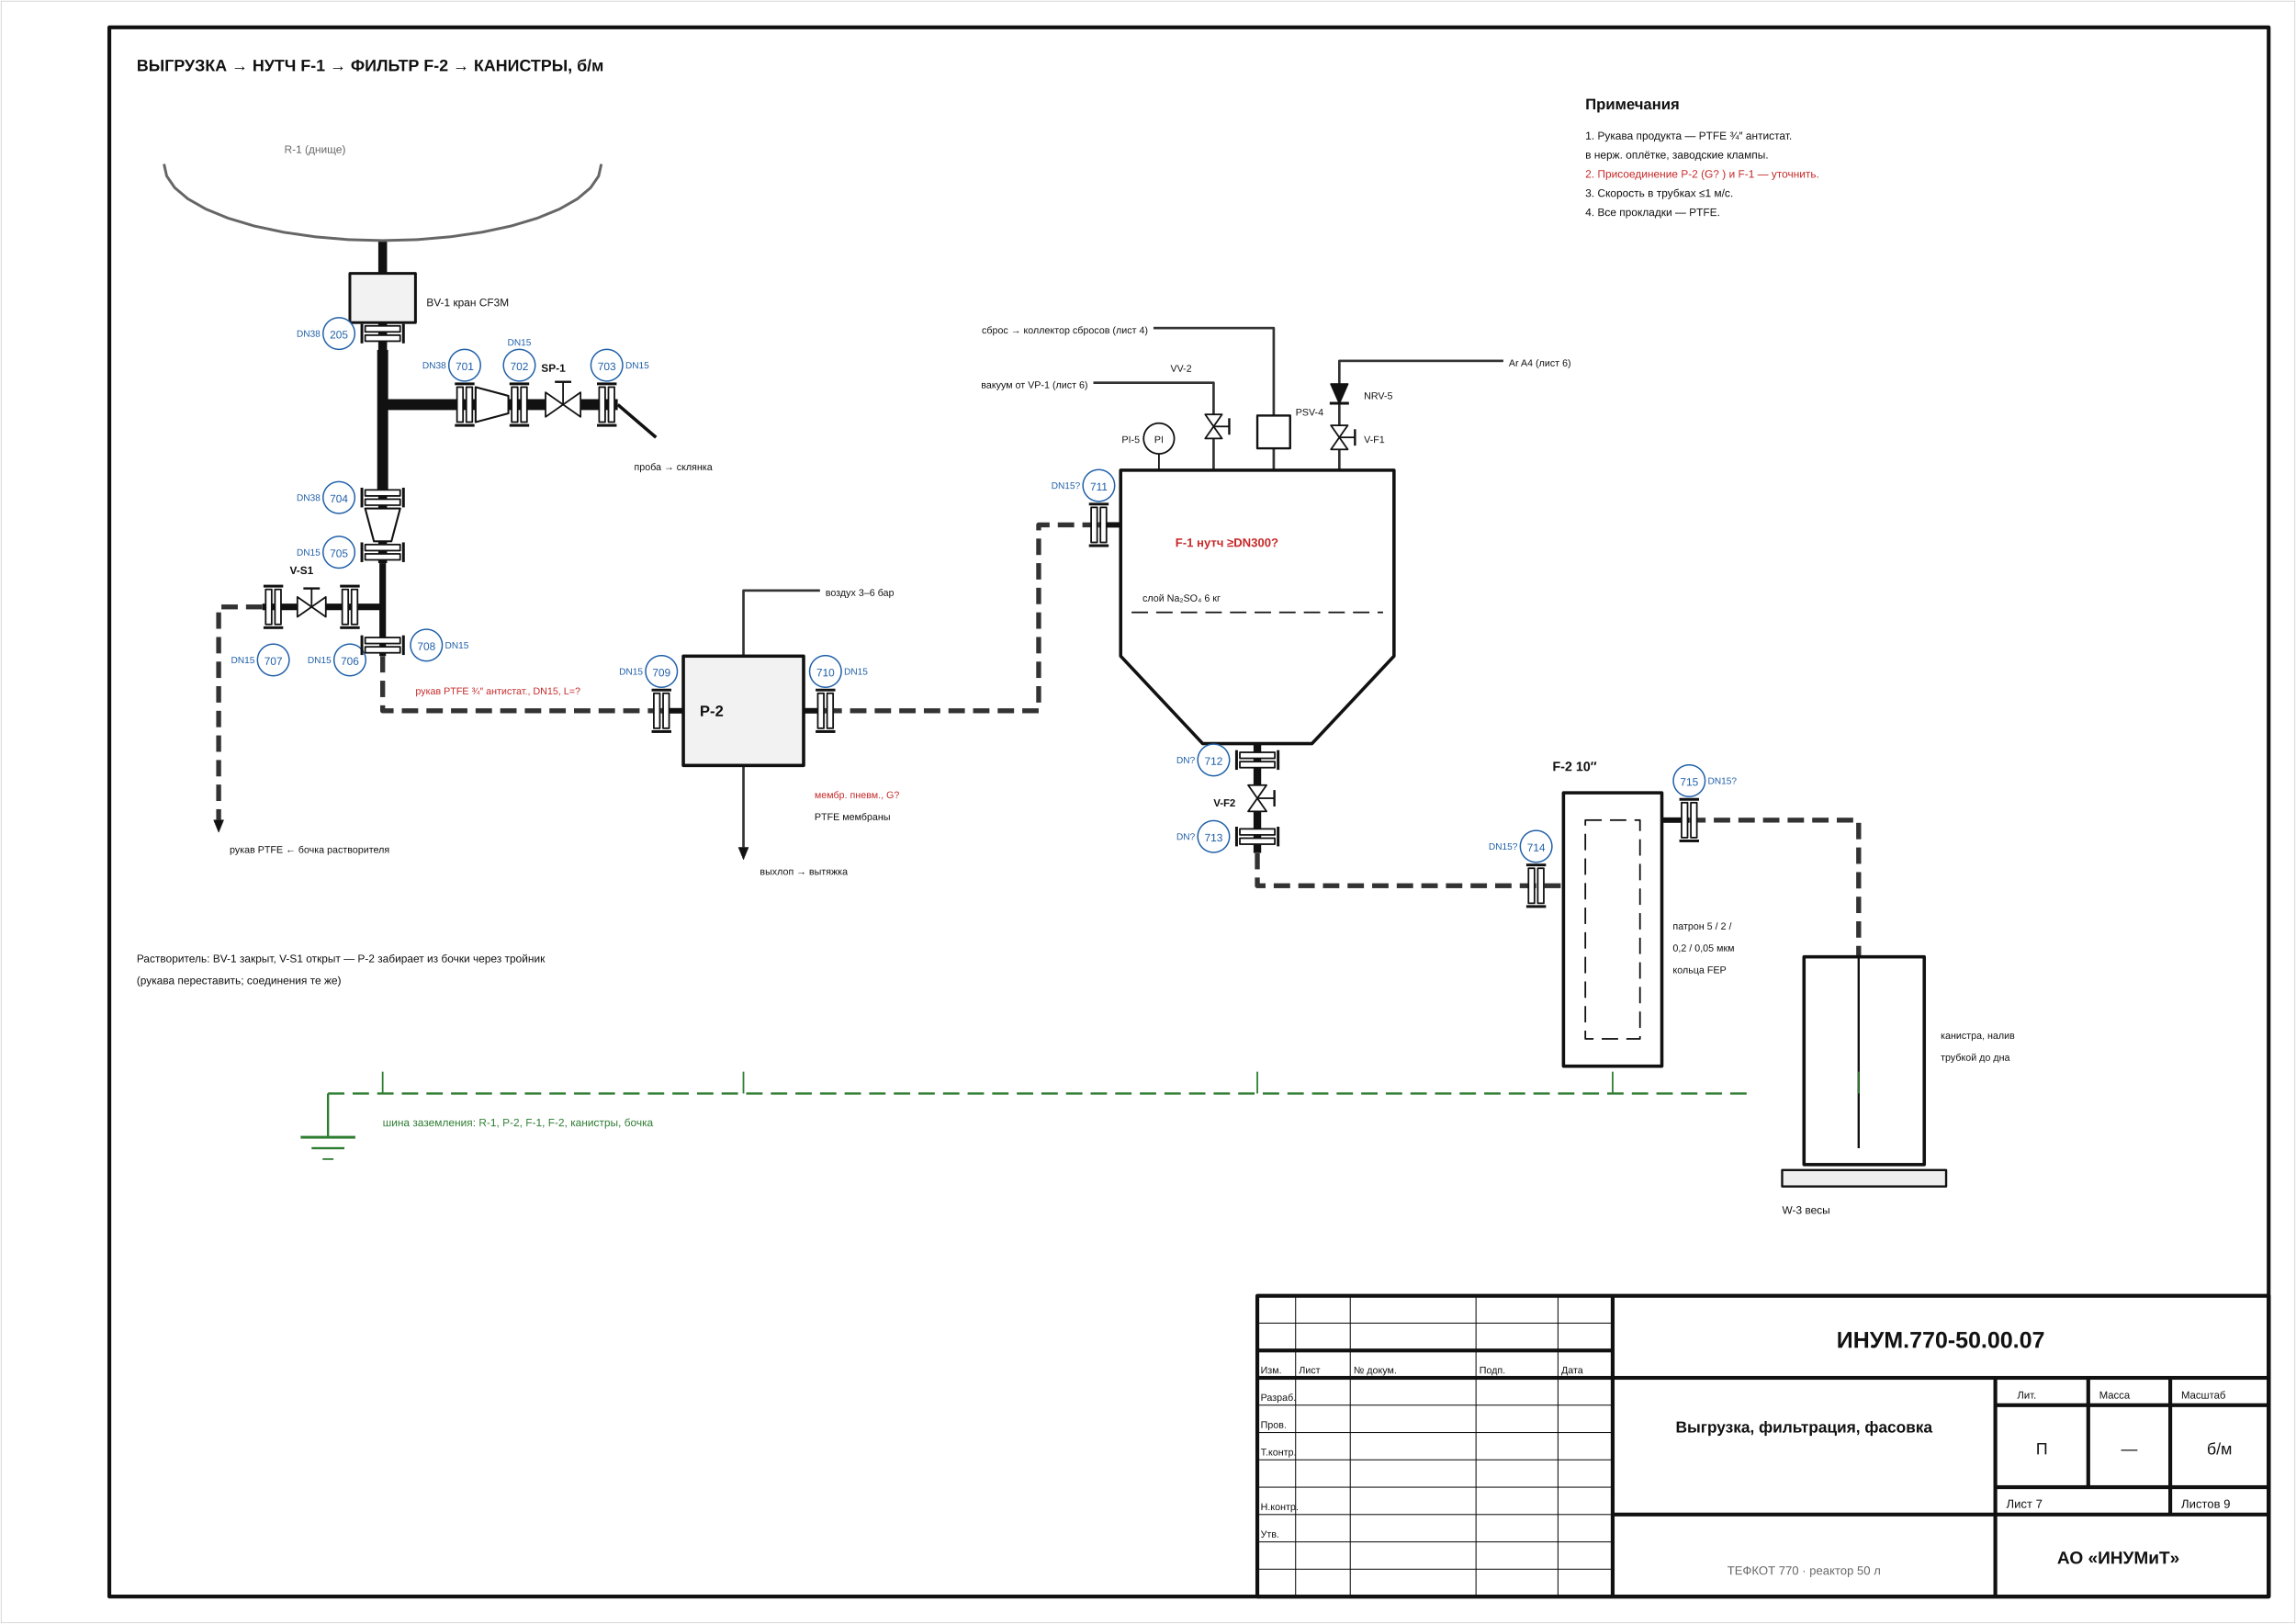
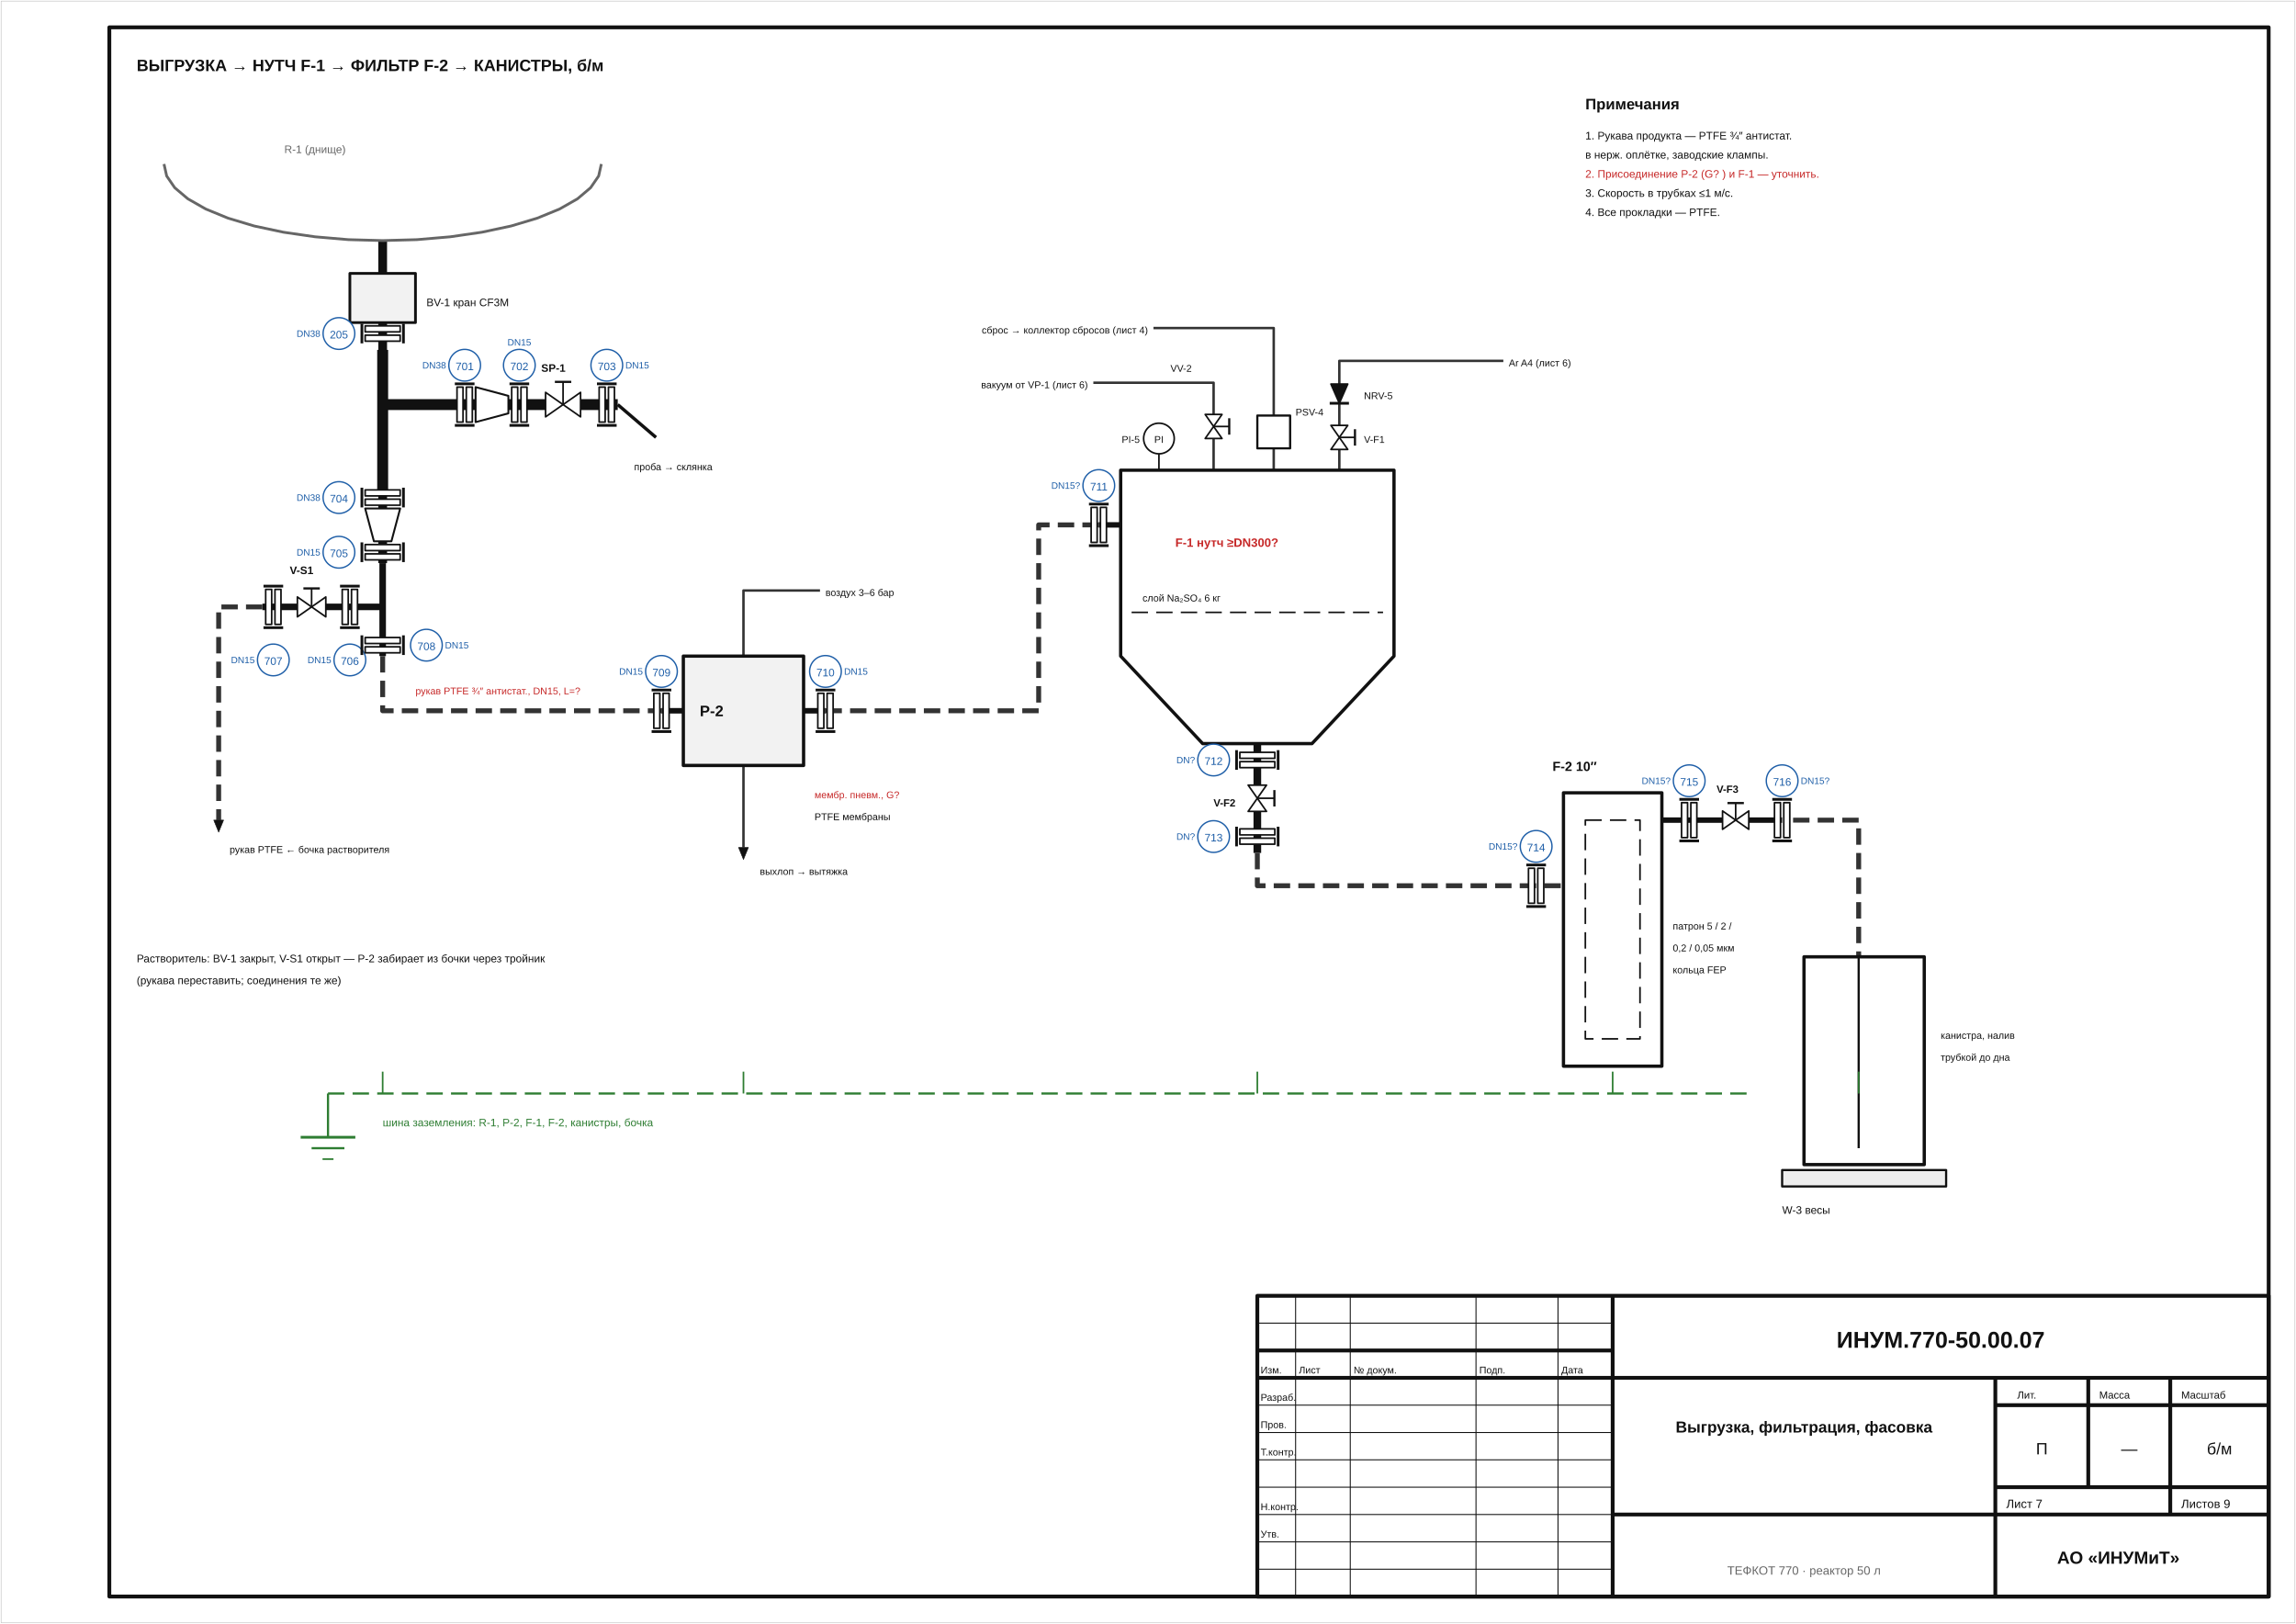
<svg xmlns="http://www.w3.org/2000/svg" viewBox="0 0 420.0 297.0" width="420.0mm" height="297.0mm" font-family="Arial, 'Liberation Sans', sans-serif">
  <rect width="100%" height="100%" fill="#fff" />
  <path d="M230.00,247.00 L295.00,247.00" fill="none" stroke="#111111" stroke-width="0.7" stroke-linejoin="round" />
  <path d="M230.00,252.00 L295.00,252.00" fill="none" stroke="#111111" stroke-width="0.7" stroke-linejoin="round" />
  <path d="M295.00,237.00 L295.00,292.00" fill="none" stroke="#111111" stroke-width="0.7" stroke-linejoin="round" />
  <path d="M295.00,252.00 L415.00,252.00" fill="none" stroke="#111111" stroke-width="0.7" stroke-linejoin="round" />
  <path d="M365.00,252.00 L365.00,292.00" fill="none" stroke="#111111" stroke-width="0.7" stroke-linejoin="round" />
  <path d="M295.00,277.00 L415.00,277.00" fill="none" stroke="#111111" stroke-width="0.7" stroke-linejoin="round" />
  <path d="M365.00,257.00 L415.00,257.00" fill="none" stroke="#111111" stroke-width="0.7" stroke-linejoin="round" />
  <path d="M365.00,272.00 L415.00,272.00" fill="none" stroke="#111111" stroke-width="0.7" stroke-linejoin="round" />
  <path d="M382.00,252.00 L382.00,272.00" fill="none" stroke="#111111" stroke-width="0.7" stroke-linejoin="round" />
  <path d="M397.00,252.00 L397.00,272.00" fill="none" stroke="#111111" stroke-width="0.7" stroke-linejoin="round" />
  <path d="M397.00,272.00 L397.00,277.00" fill="none" stroke="#111111" stroke-width="0.7" stroke-linejoin="round" />
  <path d="M70.00,44.00 L70.00,103.00" fill="none" stroke="#111111" stroke-width="1.6" stroke-linejoin="round" />
  <path d="M70.00,64.00 L70.00,90.00" fill="none" stroke="#111111" stroke-width="2.0" stroke-linejoin="round" />
  <path d="M70.00,74.00 L99.80,74.00" fill="none" stroke="#111111" stroke-width="2.0" stroke-linejoin="round" />
  <path d="M106.20,74.00 L113.00,74.00" fill="none" stroke="#111111" stroke-width="2.0" stroke-linejoin="round" />
  <path d="M70.00,103.00 L70.00,120.00" fill="none" stroke="#111111" stroke-width="1.2" stroke-linejoin="round" />
  <path d="M70.00,111.00 L59.60,111.00" fill="none" stroke="#111111" stroke-width="1.2" stroke-linejoin="round" />
  <path d="M54.40,111.00 L48.00,111.00" fill="none" stroke="#111111" stroke-width="1.2" stroke-linejoin="round" />
  <path d="M48.00,111.00 L40.00,111.00 L40.00,150.00" fill="none" stroke="#333333" stroke-width="0.9" stroke-dasharray="3 1.5" stroke-linejoin="round" />
  <path d="M70.00,120.00 L70.00,130.00 L121.00,130.00" fill="none" stroke="#333333" stroke-width="0.9" stroke-dasharray="3 1.5" stroke-linejoin="round" />
  <path d="M121.00,130.00 L125.00,130.00" fill="none" stroke="#111111" stroke-width="1.0" stroke-linejoin="round" />
  <path d="M147.00,130.00 L151.00,130.00" fill="none" stroke="#111111" stroke-width="1.0" stroke-linejoin="round" />
  <path d="M151.00,130.00 L190.00,130.00 L190.00,96.00 L201.00,96.00" fill="none" stroke="#333333" stroke-width="0.9" stroke-dasharray="3 1.5" stroke-linejoin="round" />
  <path d="M136.00,120.00 L136.00,108.00 L150.00,108.00" fill="none" stroke="#333333" stroke-width="0.45" stroke-linejoin="round" />
  <path d="M136.00,140.00 L136.00,155.00" fill="none" stroke="#333333" stroke-width="0.45" stroke-linejoin="round" />
  <path d="M201.00,96.00 L205.00,96.00" fill="none" stroke="#111111" stroke-width="1.0" stroke-linejoin="round" />
  <path d="M245.00,86.00 L245.00,82.20" fill="none" stroke="#333333" stroke-width="0.45" stroke-linejoin="round" />
  <path d="M245.00,77.80 L245.00,73.76" fill="none" stroke="#333333" stroke-width="0.45" stroke-linejoin="round" />
  <path d="M245.00,70.24 L245.00,66.00 L275.00,66.00" fill="none" stroke="#333333" stroke-width="0.45" stroke-linejoin="round" />
  <path d="M222.00,86.00 L222.00,80.20" fill="none" stroke="#333333" stroke-width="0.45" stroke-linejoin="round" />
  <path d="M222.00,75.80 L222.00,70.00 L200.00,70.00" fill="none" stroke="#333333" stroke-width="0.45" stroke-linejoin="round" />
  <path d="M233.00,86.00 L233.00,82.00" fill="none" stroke="#333333" stroke-width="0.45" stroke-linejoin="round" />
  <path d="M233.00,76.00 L233.00,60.00 L211.00,60.00" fill="none" stroke="#333333" stroke-width="0.45" stroke-linejoin="round" />
  <path d="M230.00,136.00 L230.00,143.60" fill="none" stroke="#111111" stroke-width="1.4" stroke-linejoin="round" />
  <path d="M230.00,148.40 L230.00,156.00" fill="none" stroke="#111111" stroke-width="1.4" stroke-linejoin="round" />
  <path d="M230.00,156.00 L230.00,162.00 L286.00,162.00" fill="none" stroke="#333333" stroke-width="0.9" stroke-dasharray="3 1.5" stroke-linejoin="round" />
-   <path d="M304.00,150.00 L309.00,150.00" fill="none" stroke="#111111" stroke-width="1.0" stroke-linejoin="round" />
-   <path d="M309.00,150.00 L340.00,150.00 L340.00,175.00" fill="none" stroke="#333333" stroke-width="0.9" stroke-dasharray="3 1.5" stroke-linejoin="round" />
+   <path d="M304.00,150.00 L315.10,150.00" fill="none" stroke="#111111" stroke-width="1.0" stroke-linejoin="round" />
+   <path d="M319.90,150.00 L326.00,150.00" fill="none" stroke="#111111" stroke-width="1.0" stroke-linejoin="round" />
+   <path d="M328.00,150.00 L340.00,150.00 L340.00,175.00" fill="none" stroke="#333333" stroke-width="0.9" stroke-dasharray="3 1.5" stroke-linejoin="round" />
  <path d="M0.20,0.20 L419.80,0.20 L419.80,296.80 L0.20,296.80 Z" fill="none" stroke="#bbbbbb" stroke-width="0.1" stroke-linejoin="round" />
  <path d="M20.00,5.00 L415.00,5.00 L415.00,292.00 L20.00,292.00 Z" fill="none" stroke="#111111" stroke-width="0.7" stroke-linejoin="round" />
  <path d="M230.00,237.00 L415.00,237.00 L415.00,292.00 L230.00,292.00 Z" fill="none" stroke="#111111" stroke-width="0.7" stroke-linejoin="round" />
  <path d="M230.00,242.00 L295.00,242.00" fill="none" stroke="#111111" stroke-width="0.18" stroke-linejoin="round" />
  <path d="M230.00,257.00 L295.00,257.00" fill="none" stroke="#111111" stroke-width="0.18" stroke-linejoin="round" />
  <path d="M230.00,262.00 L295.00,262.00" fill="none" stroke="#111111" stroke-width="0.18" stroke-linejoin="round" />
  <path d="M230.00,267.00 L295.00,267.00" fill="none" stroke="#111111" stroke-width="0.18" stroke-linejoin="round" />
  <path d="M230.00,272.00 L295.00,272.00" fill="none" stroke="#111111" stroke-width="0.18" stroke-linejoin="round" />
  <path d="M230.00,277.00 L295.00,277.00" fill="none" stroke="#111111" stroke-width="0.18" stroke-linejoin="round" />
  <path d="M230.00,282.00 L295.00,282.00" fill="none" stroke="#111111" stroke-width="0.18" stroke-linejoin="round" />
  <path d="M230.00,287.00 L295.00,287.00" fill="none" stroke="#111111" stroke-width="0.18" stroke-linejoin="round" />
  <path d="M237.00,237.00 L237.00,292.00" fill="none" stroke="#111111" stroke-width="0.18" stroke-linejoin="round" />
  <path d="M247.00,237.00 L247.00,292.00" fill="none" stroke="#111111" stroke-width="0.18" stroke-linejoin="round" />
  <path d="M270.00,237.00 L270.00,292.00" fill="none" stroke="#111111" stroke-width="0.18" stroke-linejoin="round" />
  <path d="M285.00,237.00 L285.00,292.00" fill="none" stroke="#111111" stroke-width="0.18" stroke-linejoin="round" />
  <text x="230.60" y="251.20" font-size="1.8" text-anchor="start" fill="#111111">Изм.</text>
  <text x="237.60" y="251.20" font-size="1.8" text-anchor="start" fill="#111111">Лист</text>
  <text x="247.60" y="251.20" font-size="1.8" text-anchor="start" fill="#111111">№ докум.</text>
  <text x="270.60" y="251.20" font-size="1.8" text-anchor="start" fill="#111111">Подп.</text>
  <text x="285.60" y="251.20" font-size="1.8" text-anchor="start" fill="#111111">Дата</text>
  <text x="230.60" y="256.20" font-size="1.8" text-anchor="start" fill="#111111">Разраб.</text>
  <text x="230.60" y="261.20" font-size="1.8" text-anchor="start" fill="#111111">Пров.</text>
  <text x="230.60" y="266.20" font-size="1.8" text-anchor="start" fill="#111111">Т.контр.</text>
  <text x="230.60" y="276.20" font-size="1.8" text-anchor="start" fill="#111111">Н.контр.</text>
  <text x="230.60" y="281.20" font-size="1.8" text-anchor="start" fill="#111111">Утв.</text>
  <text x="248.60" y="256.20" font-size="1.8" text-anchor="start" fill="#111111" />
  <text x="355.00" y="246.50" font-size="4.2" text-anchor="middle" fill="#111111" font-weight="bold">ИНУМ.770-50.00.07</text>
  <text x="330.00" y="262.00" font-size="2.9" text-anchor="middle" fill="#111111" font-weight="bold">Выгрузка, фильтрация, фасовка</text>
  <text x="369.00" y="255.80" font-size="1.9" text-anchor="start" fill="#111111">Лит.</text>
  <text x="384.00" y="255.80" font-size="1.9" text-anchor="start" fill="#111111">Масса</text>
  <text x="399.00" y="255.80" font-size="1.9" text-anchor="start" fill="#111111">Масштаб</text>
  <text x="373.50" y="266.00" font-size="3" text-anchor="middle" fill="#111111">П</text>
  <text x="389.50" y="266.00" font-size="3" text-anchor="middle" fill="#111111">—</text>
  <text x="406.00" y="266.00" font-size="3" text-anchor="middle" fill="#111111">б/м</text>
  <text x="367.00" y="275.80" font-size="2.2" text-anchor="start" fill="#111111">Лист 7</text>
  <text x="399.00" y="275.80" font-size="2.2" text-anchor="start" fill="#111111">Листов 9</text>
  <text x="387.50" y="286.00" font-size="3.2" text-anchor="middle" fill="#111111" font-weight="bold">АО «ИНУМиТ»</text>
  <text x="330.00" y="288.00" font-size="2.2" text-anchor="middle" fill="#666666">ТЕФКОТ 770 · реактор 50 л</text>
  <text x="25.00" y="13.00" font-size="3.0" text-anchor="start" fill="#111111" font-weight="bold">ВЫГРУЗКА → НУТЧ F-1 → ФИЛЬТР F-2 → КАНИСТРЫ, б/м</text>
  <path d="M30.00,30.00 L30.49,32.19 L31.96,34.33 L34.36,36.36 L37.64,38.23 L41.72,39.90 L46.49,41.33 L51.84,42.47 L57.64,43.31 L63.74,43.83 L70.00,44.00 L76.26,43.83 L82.36,43.31 L88.16,42.47 L93.51,41.33 L98.28,39.90 L102.36,38.23 L105.64,36.36 L108.04,34.33 L109.51,32.19 L110.00,30.00" fill="none" stroke="#666666" stroke-width="0.5" stroke-linejoin="round" />
  <text x="52.00" y="28.00" font-size="2.0" text-anchor="start" fill="#666666">R-1 (днище)</text>
  <path d="M64.00,50.00 L76.00,50.00 L76.00,59.00 L64.00,59.00 Z" fill="#f2f2f2" stroke="#111111" stroke-width="0.5" stroke-linejoin="round" />
  <text x="78.00" y="56.00" font-size="2.0" text-anchor="start" fill="#111111">BV-1 кран CF3M</text>
  <path d="M66.80,59.60 L73.20,59.60 L73.20,60.70 L66.80,60.70 Z" fill="#ffffff" stroke="#111111" stroke-width="0.3" stroke-linejoin="round" />
  <path d="M66.80,61.30 L73.20,61.30 L73.20,62.40 L66.80,62.40 Z" fill="#ffffff" stroke="#111111" stroke-width="0.3" stroke-linejoin="round" />
  <path d="M66.20,59.20 L66.20,62.80" fill="none" stroke="#111111" stroke-width="0.5" stroke-linejoin="round" />
  <path d="M73.80,59.20 L73.80,62.80" fill="none" stroke="#111111" stroke-width="0.5" stroke-linejoin="round" />
  <circle cx="62.00" cy="61.00" r="2.90" fill="#ffffff" stroke="#1f5fa8" stroke-width="0.25" />
  <text x="62.00" y="61.90" font-size="2.0" text-anchor="middle" fill="#1f5fa8">205</text>
  <path d="M83.60,70.80 L84.70,70.80 L84.70,77.20 L83.60,77.20 Z" fill="#ffffff" stroke="#111111" stroke-width="0.3" stroke-linejoin="round" />
  <path d="M85.30,70.80 L86.40,70.80 L86.40,77.20 L85.30,77.20 Z" fill="#ffffff" stroke="#111111" stroke-width="0.3" stroke-linejoin="round" />
  <path d="M83.20,70.20 L86.80,70.20" fill="none" stroke="#111111" stroke-width="0.5" stroke-linejoin="round" />
  <path d="M83.20,77.80 L86.80,77.80" fill="none" stroke="#111111" stroke-width="0.5" stroke-linejoin="round" />
  <circle cx="85.00" cy="66.80" r="2.90" fill="#ffffff" stroke="#1f5fa8" stroke-width="0.25" />
  <text x="85.00" y="67.70" font-size="2.0" text-anchor="middle" fill="#1f5fa8">701</text>
  <path d="M87.00,70.80 L87.00,77.20 L93.00,75.60 L93.00,72.40 Z" fill="#ffffff" stroke="#111111" stroke-width="0.35" stroke-linejoin="round" />
  <path d="M93.60,70.80 L94.70,70.80 L94.70,77.20 L93.60,77.20 Z" fill="#ffffff" stroke="#111111" stroke-width="0.3" stroke-linejoin="round" />
  <path d="M95.30,70.80 L96.40,70.80 L96.40,77.20 L95.30,77.20 Z" fill="#ffffff" stroke="#111111" stroke-width="0.3" stroke-linejoin="round" />
  <path d="M93.20,70.20 L96.80,70.20" fill="none" stroke="#111111" stroke-width="0.5" stroke-linejoin="round" />
  <path d="M93.20,77.80 L96.80,77.80" fill="none" stroke="#111111" stroke-width="0.5" stroke-linejoin="round" />
  <circle cx="95.00" cy="66.80" r="2.90" fill="#ffffff" stroke="#1f5fa8" stroke-width="0.25" />
  <text x="95.00" y="67.70" font-size="2.0" text-anchor="middle" fill="#1f5fa8">702</text>
  <path d="M99.80,71.76 L106.20,76.24 L106.20,71.76 L99.80,76.24 Z" fill="#ffffff" stroke="#111111" stroke-width="0.3" stroke-linejoin="round" />
  <path d="M103.00,74.00 L103.00,69.84" fill="none" stroke="#111111" stroke-width="0.3" stroke-linejoin="round" />
  <path d="M101.50,69.84 L104.50,69.84" fill="none" stroke="#111111" stroke-width="0.4" stroke-linejoin="round" />
  <text x="99.00" y="68.00" font-size="2.0" text-anchor="start" fill="#111111" font-weight="bold">SP-1</text>
  <path d="M109.60,70.80 L110.70,70.80 L110.70,77.20 L109.60,77.20 Z" fill="#ffffff" stroke="#111111" stroke-width="0.3" stroke-linejoin="round" />
  <path d="M111.30,70.80 L112.40,70.80 L112.40,77.20 L111.30,77.20 Z" fill="#ffffff" stroke="#111111" stroke-width="0.3" stroke-linejoin="round" />
  <path d="M109.20,70.20 L112.80,70.20" fill="none" stroke="#111111" stroke-width="0.5" stroke-linejoin="round" />
  <path d="M109.20,77.80 L112.80,77.80" fill="none" stroke="#111111" stroke-width="0.5" stroke-linejoin="round" />
  <circle cx="111.00" cy="66.80" r="2.90" fill="#ffffff" stroke="#1f5fa8" stroke-width="0.25" />
  <text x="111.00" y="67.70" font-size="2.0" text-anchor="middle" fill="#1f5fa8">703</text>
  <path d="M113.00,74.00 L120.00,80.00" fill="none" stroke="#111111" stroke-width="0.6" stroke-linejoin="round" />
  <text x="116.00" y="86.00" font-size="1.8" text-anchor="start" fill="#111111">проба → склянка</text>
  <path d="M66.80,89.60 L73.20,89.60 L73.20,90.70 L66.80,90.70 Z" fill="#ffffff" stroke="#111111" stroke-width="0.3" stroke-linejoin="round" />
  <path d="M66.80,91.30 L73.20,91.30 L73.20,92.40 L66.80,92.40 Z" fill="#ffffff" stroke="#111111" stroke-width="0.3" stroke-linejoin="round" />
  <path d="M66.20,89.20 L66.20,92.80" fill="none" stroke="#111111" stroke-width="0.5" stroke-linejoin="round" />
  <path d="M73.80,89.20 L73.80,92.80" fill="none" stroke="#111111" stroke-width="0.5" stroke-linejoin="round" />
  <circle cx="62.00" cy="91.00" r="2.90" fill="#ffffff" stroke="#1f5fa8" stroke-width="0.25" />
  <text x="62.00" y="91.90" font-size="2.0" text-anchor="middle" fill="#1f5fa8">704</text>
  <path d="M66.80,93.00 L73.20,93.00 L71.60,99.00 L68.40,99.00 Z" fill="#ffffff" stroke="#111111" stroke-width="0.35" stroke-linejoin="round" />
  <path d="M66.80,99.60 L73.20,99.60 L73.20,100.70 L66.80,100.70 Z" fill="#ffffff" stroke="#111111" stroke-width="0.3" stroke-linejoin="round" />
  <path d="M66.80,101.30 L73.20,101.30 L73.20,102.40 L66.80,102.40 Z" fill="#ffffff" stroke="#111111" stroke-width="0.3" stroke-linejoin="round" />
  <path d="M66.20,99.20 L66.20,102.80" fill="none" stroke="#111111" stroke-width="0.5" stroke-linejoin="round" />
  <path d="M73.80,99.20 L73.80,102.80" fill="none" stroke="#111111" stroke-width="0.5" stroke-linejoin="round" />
  <circle cx="62.00" cy="101.00" r="2.90" fill="#ffffff" stroke="#1f5fa8" stroke-width="0.25" />
  <text x="62.00" y="101.90" font-size="2.0" text-anchor="middle" fill="#1f5fa8">705</text>
  <path d="M62.60,107.80 L63.70,107.80 L63.70,114.20 L62.60,114.20 Z" fill="#ffffff" stroke="#111111" stroke-width="0.3" stroke-linejoin="round" />
  <path d="M64.30,107.80 L65.40,107.80 L65.40,114.20 L64.30,114.20 Z" fill="#ffffff" stroke="#111111" stroke-width="0.3" stroke-linejoin="round" />
  <path d="M62.20,107.20 L65.80,107.20" fill="none" stroke="#111111" stroke-width="0.5" stroke-linejoin="round" />
  <path d="M62.20,114.80 L65.80,114.80" fill="none" stroke="#111111" stroke-width="0.5" stroke-linejoin="round" />
  <circle cx="64.00" cy="120.70" r="2.90" fill="#ffffff" stroke="#1f5fa8" stroke-width="0.25" />
  <text x="64.00" y="121.60" font-size="2.0" text-anchor="middle" fill="#1f5fa8">706</text>
  <path d="M54.40,109.18 L59.60,112.82 L59.60,109.18 L54.40,112.82 Z" fill="#ffffff" stroke="#111111" stroke-width="0.3" stroke-linejoin="round" />
  <path d="M57.00,111.00 L57.00,107.62" fill="none" stroke="#111111" stroke-width="0.3" stroke-linejoin="round" />
  <path d="M55.50,107.62 L58.50,107.62" fill="none" stroke="#111111" stroke-width="0.4" stroke-linejoin="round" />
  <text x="53.00" y="105.00" font-size="2.0" text-anchor="start" fill="#111111" font-weight="bold">V-S1</text>
  <path d="M48.60,107.80 L49.70,107.80 L49.70,114.20 L48.60,114.20 Z" fill="#ffffff" stroke="#111111" stroke-width="0.3" stroke-linejoin="round" />
  <path d="M50.30,107.80 L51.40,107.80 L51.40,114.20 L50.30,114.20 Z" fill="#ffffff" stroke="#111111" stroke-width="0.3" stroke-linejoin="round" />
  <path d="M48.20,107.20 L51.80,107.20" fill="none" stroke="#111111" stroke-width="0.5" stroke-linejoin="round" />
  <path d="M48.20,114.80 L51.80,114.80" fill="none" stroke="#111111" stroke-width="0.5" stroke-linejoin="round" />
  <circle cx="50.00" cy="120.70" r="2.90" fill="#ffffff" stroke="#1f5fa8" stroke-width="0.25" />
  <text x="50.00" y="121.60" font-size="2.0" text-anchor="middle" fill="#1f5fa8">707</text>
  <path d="M40.00,152.20 L39.10,150.00 L40.90,150.00 Z" fill="#111111" stroke="#111111" stroke-width="0.1" stroke-linejoin="round" />
  <text x="42.00" y="156.00" font-size="1.8" text-anchor="start" fill="#111111">рукав PTFE ← бочка растворителя</text>
  <path d="M66.80,116.60 L73.20,116.60 L73.20,117.70 L66.80,117.70 Z" fill="#ffffff" stroke="#111111" stroke-width="0.3" stroke-linejoin="round" />
  <path d="M66.80,118.30 L73.20,118.30 L73.20,119.40 L66.80,119.40 Z" fill="#ffffff" stroke="#111111" stroke-width="0.3" stroke-linejoin="round" />
  <path d="M66.20,116.20 L66.20,119.80" fill="none" stroke="#111111" stroke-width="0.5" stroke-linejoin="round" />
  <path d="M73.80,116.20 L73.80,119.80" fill="none" stroke="#111111" stroke-width="0.5" stroke-linejoin="round" />
  <circle cx="78.00" cy="118.00" r="2.90" fill="#ffffff" stroke="#1f5fa8" stroke-width="0.25" />
  <text x="78.00" y="118.90" font-size="2.0" text-anchor="middle" fill="#1f5fa8">708</text>
  <text x="76.00" y="127.00" font-size="1.8" text-anchor="start" fill="#c62828">рукав PTFE ¾″ антистат., DN15, L=?</text>
  <path d="M119.60,126.80 L120.70,126.80 L120.70,133.20 L119.60,133.20 Z" fill="#ffffff" stroke="#111111" stroke-width="0.3" stroke-linejoin="round" />
  <path d="M121.30,126.80 L122.40,126.80 L122.40,133.20 L121.30,133.20 Z" fill="#ffffff" stroke="#111111" stroke-width="0.3" stroke-linejoin="round" />
  <path d="M119.20,126.20 L122.80,126.20" fill="none" stroke="#111111" stroke-width="0.5" stroke-linejoin="round" />
  <path d="M119.20,133.80 L122.80,133.80" fill="none" stroke="#111111" stroke-width="0.5" stroke-linejoin="round" />
  <circle cx="121.00" cy="122.80" r="2.90" fill="#ffffff" stroke="#1f5fa8" stroke-width="0.25" />
  <text x="121.00" y="123.70" font-size="2.0" text-anchor="middle" fill="#1f5fa8">709</text>
  <path d="M125.00,120.00 L147.00,120.00 L147.00,140.00 L125.00,140.00 Z" fill="#f2f2f2" stroke="#111111" stroke-width="0.6" stroke-linejoin="round" />
  <text x="128.00" y="131.00" font-size="2.8" text-anchor="start" fill="#111111" font-weight="bold">P-2</text>
  <text x="149.00" y="146.00" font-size="1.8" text-anchor="start" fill="#c62828">мембр. пневм., G?</text>
  <text x="149.00" y="150.00" font-size="1.8" text-anchor="start" fill="#111111">PTFE мембраны</text>
  <path d="M149.60,126.80 L150.70,126.80 L150.70,133.20 L149.60,133.20 Z" fill="#ffffff" stroke="#111111" stroke-width="0.3" stroke-linejoin="round" />
  <path d="M151.30,126.80 L152.40,126.80 L152.40,133.20 L151.30,133.20 Z" fill="#ffffff" stroke="#111111" stroke-width="0.3" stroke-linejoin="round" />
  <path d="M149.20,126.20 L152.80,126.20" fill="none" stroke="#111111" stroke-width="0.5" stroke-linejoin="round" />
  <path d="M149.20,133.80 L152.80,133.80" fill="none" stroke="#111111" stroke-width="0.5" stroke-linejoin="round" />
  <circle cx="151.00" cy="122.80" r="2.90" fill="#ffffff" stroke="#1f5fa8" stroke-width="0.25" />
  <text x="151.00" y="123.70" font-size="2.0" text-anchor="middle" fill="#1f5fa8">710</text>
  <text x="151.00" y="109.00" font-size="1.8" text-anchor="start" fill="#111111">воздух 3–6 бар</text>
  <path d="M136.00,157.20 L135.10,155.00 L136.90,155.00 Z" fill="#111111" stroke="#111111" stroke-width="0.1" stroke-linejoin="round" />
  <text x="139.00" y="160.00" font-size="1.8" text-anchor="start" fill="#111111">выхлоп → вытяжка</text>
  <path d="M199.60,92.80 L200.70,92.80 L200.70,99.20 L199.60,99.20 Z" fill="#ffffff" stroke="#111111" stroke-width="0.3" stroke-linejoin="round" />
  <path d="M201.30,92.80 L202.40,92.80 L202.40,99.20 L201.30,99.20 Z" fill="#ffffff" stroke="#111111" stroke-width="0.3" stroke-linejoin="round" />
  <path d="M199.20,92.20 L202.80,92.20" fill="none" stroke="#111111" stroke-width="0.5" stroke-linejoin="round" />
  <path d="M199.20,99.80 L202.80,99.80" fill="none" stroke="#111111" stroke-width="0.5" stroke-linejoin="round" />
  <circle cx="201.00" cy="88.80" r="2.90" fill="#ffffff" stroke="#1f5fa8" stroke-width="0.25" />
  <text x="201.00" y="89.70" font-size="2.0" text-anchor="middle" fill="#1f5fa8">711</text>
  <path d="M205.00,86.00 L255.00,86.00 L255.00,120.00 L240.00,136.00 L220.00,136.00 L205.00,120.00 Z" fill="#ffffff" stroke="#111111" stroke-width="0.6" stroke-linejoin="round" />
  <path d="M207.00,112.00 L253.00,112.00" fill="none" stroke="#111111" stroke-width="0.3" stroke-dasharray="3 1.5" stroke-linejoin="round" />
  <text x="209.00" y="110.00" font-size="1.8" text-anchor="start" fill="#111111">слой Na₂SO₄ 6 кг</text>
  <text x="215.00" y="100.00" font-size="2.2" text-anchor="start" fill="#c62828" font-weight="bold">F-1 нутч ≥DN300?</text>
  <text x="276.00" y="67.00" font-size="1.8" text-anchor="start" fill="#111111">Ar A4 (лист 6)</text>
  <path d="M243.46,77.80 L246.54,82.20 L243.46,82.20 L246.54,77.80 Z" fill="#ffffff" stroke="#111111" stroke-width="0.3" stroke-linejoin="round" />
  <path d="M245.00,80.00 L247.86,80.00" fill="none" stroke="#111111" stroke-width="0.3" stroke-linejoin="round" />
  <path d="M247.86,78.50 L247.86,81.50" fill="none" stroke="#111111" stroke-width="0.4" stroke-linejoin="round" />
  <text x="249.50" y="81.00" font-size="1.8" text-anchor="start" fill="#111111">V-F1</text>
  <path d="M245.00,73.76 L243.46,70.24 L246.54,70.24 Z" fill="#111111" stroke="#111111" stroke-width="0.3" stroke-linejoin="round" />
  <path d="M243.24,73.76 L246.76,73.76" fill="none" stroke="#111111" stroke-width="0.5" stroke-linejoin="round" />
  <text x="249.50" y="73.00" font-size="1.8" text-anchor="start" fill="#111111">NRV-5</text>
  <text x="199.00" y="71.00" font-size="1.8" text-anchor="end" fill="#111111">вакуум от VP-1 (лист 6)</text>
  <path d="M220.46,75.80 L223.54,80.20 L220.46,80.20 L223.54,75.80 Z" fill="#ffffff" stroke="#111111" stroke-width="0.3" stroke-linejoin="round" />
  <path d="M222.00,78.00 L224.86,78.00" fill="none" stroke="#111111" stroke-width="0.3" stroke-linejoin="round" />
  <path d="M224.86,76.50 L224.86,79.50" fill="none" stroke="#111111" stroke-width="0.4" stroke-linejoin="round" />
  <text x="218.00" y="68.00" font-size="1.8" text-anchor="end" fill="#111111">VV-2</text>
  <path d="M212.00,86.00 L212.00,83.00" fill="none" stroke="#111111" stroke-width="0.3" stroke-linejoin="round" />
  <circle cx="212.00" cy="80.20" r="2.80" fill="#ffffff" stroke="#111111" stroke-width="0.3" />
  <text x="212.00" y="81.00" font-size="1.8" text-anchor="middle" fill="#111111">PI</text>
  <text x="208.50" y="81.00" font-size="1.8" text-anchor="end" fill="#111111">PI-5</text>
  <path d="M230.00,76.00 L236.00,76.00 L236.00,82.00 L230.00,82.00 Z" fill="#ffffff" stroke="#111111" stroke-width="0.4" stroke-linejoin="round" />
  <text x="237.00" y="76.00" font-size="1.8" text-anchor="start" fill="#111111">PSV-4</text>
  <text x="210.00" y="61.00" font-size="1.8" text-anchor="end" fill="#111111">сброс → коллектор сбросов (лист 4)</text>
  <path d="M226.80,137.60 L233.20,137.60 L233.20,138.70 L226.80,138.70 Z" fill="#ffffff" stroke="#111111" stroke-width="0.3" stroke-linejoin="round" />
  <path d="M226.80,139.30 L233.20,139.30 L233.20,140.40 L226.80,140.40 Z" fill="#ffffff" stroke="#111111" stroke-width="0.3" stroke-linejoin="round" />
  <path d="M226.20,137.20 L226.20,140.80" fill="none" stroke="#111111" stroke-width="0.5" stroke-linejoin="round" />
  <path d="M233.80,137.20 L233.80,140.80" fill="none" stroke="#111111" stroke-width="0.5" stroke-linejoin="round" />
  <circle cx="222.00" cy="139.00" r="2.90" fill="#ffffff" stroke="#1f5fa8" stroke-width="0.25" />
  <text x="222.00" y="139.90" font-size="2.0" text-anchor="middle" fill="#1f5fa8">712</text>
  <path d="M228.32,143.60 L231.68,148.40 L228.32,148.40 L231.68,143.60 Z" fill="#ffffff" stroke="#111111" stroke-width="0.3" stroke-linejoin="round" />
  <path d="M230.00,146.00 L233.12,146.00" fill="none" stroke="#111111" stroke-width="0.3" stroke-linejoin="round" />
  <path d="M233.12,144.50 L233.12,147.50" fill="none" stroke="#111111" stroke-width="0.4" stroke-linejoin="round" />
  <text x="226.00" y="147.50" font-size="1.9" text-anchor="end" fill="#111111" font-weight="bold">V-F2</text>
  <path d="M226.80,151.60 L233.20,151.60 L233.20,152.70 L226.80,152.70 Z" fill="#ffffff" stroke="#111111" stroke-width="0.3" stroke-linejoin="round" />
  <path d="M226.80,153.30 L233.20,153.30 L233.20,154.40 L226.80,154.40 Z" fill="#ffffff" stroke="#111111" stroke-width="0.3" stroke-linejoin="round" />
  <path d="M226.20,151.20 L226.20,154.80" fill="none" stroke="#111111" stroke-width="0.5" stroke-linejoin="round" />
  <path d="M233.80,151.20 L233.80,154.80" fill="none" stroke="#111111" stroke-width="0.5" stroke-linejoin="round" />
  <circle cx="222.00" cy="153.00" r="2.90" fill="#ffffff" stroke="#1f5fa8" stroke-width="0.25" />
  <text x="222.00" y="153.90" font-size="2.0" text-anchor="middle" fill="#1f5fa8">713</text>
  <path d="M279.60,158.80 L280.70,158.80 L280.70,165.20 L279.60,165.20 Z" fill="#ffffff" stroke="#111111" stroke-width="0.3" stroke-linejoin="round" />
  <path d="M281.30,158.80 L282.40,158.80 L282.40,165.20 L281.30,165.20 Z" fill="#ffffff" stroke="#111111" stroke-width="0.3" stroke-linejoin="round" />
  <path d="M279.20,158.20 L282.80,158.20" fill="none" stroke="#111111" stroke-width="0.5" stroke-linejoin="round" />
  <path d="M279.20,165.80 L282.80,165.80" fill="none" stroke="#111111" stroke-width="0.5" stroke-linejoin="round" />
  <circle cx="281.00" cy="154.80" r="2.90" fill="#ffffff" stroke="#1f5fa8" stroke-width="0.25" />
  <text x="281.00" y="155.70" font-size="2.0" text-anchor="middle" fill="#1f5fa8">714</text>
  <path d="M286.00,145.00 L304.00,145.00 L304.00,195.00 L286.00,195.00 Z" fill="#ffffff" stroke="#111111" stroke-width="0.6" stroke-linejoin="round" />
  <path d="M290.00,150.00 L300.00,150.00 L300.00,190.00 L290.00,190.00 Z" fill="none" stroke="#111111" stroke-width="0.3" stroke-dasharray="3 1.5" stroke-linejoin="round" />
  <text x="284.00" y="141.00" font-size="2.4" text-anchor="start" fill="#111111" font-weight="bold">F-2 10″</text>
  <text x="306.00" y="170.00" font-size="1.8" text-anchor="start" fill="#111111">патрон 5 / 2 /</text>
  <text x="306.00" y="174.00" font-size="1.8" text-anchor="start" fill="#111111">0,2 / 0,05 мкм</text>
  <text x="306.00" y="178.00" font-size="1.8" text-anchor="start" fill="#111111">кольца FEP</text>
  <path d="M307.60,146.80 L308.70,146.80 L308.70,153.20 L307.60,153.20 Z" fill="#ffffff" stroke="#111111" stroke-width="0.3" stroke-linejoin="round" />
  <path d="M309.30,146.80 L310.40,146.80 L310.40,153.20 L309.30,153.20 Z" fill="#ffffff" stroke="#111111" stroke-width="0.3" stroke-linejoin="round" />
  <path d="M307.20,146.20 L310.80,146.20" fill="none" stroke="#111111" stroke-width="0.5" stroke-linejoin="round" />
  <path d="M307.20,153.80 L310.80,153.80" fill="none" stroke="#111111" stroke-width="0.5" stroke-linejoin="round" />
  <circle cx="309.00" cy="142.80" r="2.90" fill="#ffffff" stroke="#1f5fa8" stroke-width="0.25" />
  <text x="309.00" y="143.70" font-size="2.0" text-anchor="middle" fill="#1f5fa8">715</text>
+   <path d="M315.10,148.32 L319.90,151.68 L319.90,148.32 L315.10,151.68 Z" fill="#ffffff" stroke="#111111" stroke-width="0.3" stroke-linejoin="round" />
+   <path d="M317.50,150.00 L317.50,146.88" fill="none" stroke="#111111" stroke-width="0.3" stroke-linejoin="round" />
+   <path d="M316.00,146.88 L319.00,146.88" fill="none" stroke="#111111" stroke-width="0.4" stroke-linejoin="round" />
+   <text x="314.00" y="145.00" font-size="1.9" text-anchor="start" fill="#111111" font-weight="bold">V-F3</text>
+   <path d="M324.60,146.80 L325.70,146.80 L325.70,153.20 L324.60,153.20 Z" fill="#ffffff" stroke="#111111" stroke-width="0.3" stroke-linejoin="round" />
+   <path d="M326.30,146.80 L327.40,146.80 L327.40,153.20 L326.30,153.20 Z" fill="#ffffff" stroke="#111111" stroke-width="0.3" stroke-linejoin="round" />
+   <path d="M324.20,146.20 L327.80,146.20" fill="none" stroke="#111111" stroke-width="0.5" stroke-linejoin="round" />
+   <path d="M324.20,153.80 L327.80,153.80" fill="none" stroke="#111111" stroke-width="0.5" stroke-linejoin="round" />
+   <circle cx="326.00" cy="142.80" r="2.90" fill="#ffffff" stroke="#1f5fa8" stroke-width="0.25" />
+   <text x="326.00" y="143.70" font-size="2.0" text-anchor="middle" fill="#1f5fa8">716</text>
  <path d="M330.00,175.00 L352.00,175.00 L352.00,213.00 L330.00,213.00 Z" fill="#ffffff" stroke="#111111" stroke-width="0.6" stroke-linejoin="round" />
  <path d="M340.00,175.00 L340.00,210.00" fill="none" stroke="#111111" stroke-width="0.4" stroke-linejoin="round" />
  <text x="355.00" y="190.00" font-size="1.8" text-anchor="start" fill="#111111">канистра, налив</text>
  <text x="355.00" y="194.00" font-size="1.8" text-anchor="start" fill="#111111">трубкой до дна</text>
  <path d="M326.00,214.00 L356.00,214.00 L356.00,217.00 L326.00,217.00 Z" fill="#eeeeee" stroke="#111111" stroke-width="0.4" stroke-linejoin="round" />
  <text x="326.00" y="222.00" font-size="2.0" text-anchor="start" fill="#111111">W-3 весы</text>
  <path d="M60.00,200.00 L320.00,200.00" fill="none" stroke="#2e7d32" stroke-width="0.4" stroke-dasharray="3 1.5" stroke-linejoin="round" />
  <path d="M70.00,200.00 L70.00,196.00" fill="none" stroke="#2e7d32" stroke-width="0.3" stroke-linejoin="round" />
  <path d="M136.00,200.00 L136.00,196.00" fill="none" stroke="#2e7d32" stroke-width="0.3" stroke-linejoin="round" />
  <path d="M230.00,200.00 L230.00,196.00" fill="none" stroke="#2e7d32" stroke-width="0.3" stroke-linejoin="round" />
  <path d="M295.00,200.00 L295.00,196.00" fill="none" stroke="#2e7d32" stroke-width="0.3" stroke-linejoin="round" />
  <path d="M340.00,200.00 L340.00,196.00" fill="none" stroke="#2e7d32" stroke-width="0.3" stroke-linejoin="round" />
  <path d="M60.00,200.00 L60.00,208.00" fill="none" stroke="#2e7d32" stroke-width="0.4" stroke-linejoin="round" />
  <path d="M55.00,208.00 L65.00,208.00" fill="none" stroke="#2e7d32" stroke-width="0.5" stroke-linejoin="round" />
  <path d="M57.00,210.00 L63.00,210.00" fill="none" stroke="#2e7d32" stroke-width="0.4" stroke-linejoin="round" />
  <path d="M59.00,212.00 L61.00,212.00" fill="none" stroke="#2e7d32" stroke-width="0.3" stroke-linejoin="round" />
  <text x="70.00" y="206.00" font-size="2.0" text-anchor="start" fill="#2e7d32">шина заземления: R-1, P-2, F-1, F-2, канистры, бочка</text>
  <text x="25.00" y="176.00" font-size="2.0" text-anchor="start" fill="#111111">Растворитель: BV-1 закрыт, V-S1 открыт — P-2 забирает из бочки через тройник</text>
  <text x="25.00" y="180.00" font-size="2.0" text-anchor="start" fill="#111111">(рукава переставить; соединения те же)</text>
  <text x="290.00" y="20.00" font-size="2.8" text-anchor="start" fill="#111111" font-weight="bold">Примечания</text>
  <text x="290.00" y="25.50" font-size="2.0" text-anchor="start" fill="#111111">1. Рукава продукта — PTFE ¾″ антистат.</text>
  <text x="290.00" y="29.00" font-size="2.0" text-anchor="start" fill="#111111">   в нерж. оплётке, заводские клампы.</text>
  <text x="290.00" y="32.50" font-size="2.0" text-anchor="start" fill="#c62828">2. Присоединение P-2 (G? ) и F-1 — уточнить.</text>
  <text x="290.00" y="36.00" font-size="2.0" text-anchor="start" fill="#111111">3. Скорость в трубках ≤1 м/с.</text>
  <text x="290.00" y="39.50" font-size="2.0" text-anchor="start" fill="#111111">4. Все прокладки — PTFE.</text>
  <text x="58.60" y="61.60" font-size="1.7" text-anchor="end" fill="#1f5fa8">DN38</text>
  <text x="81.60" y="67.40" font-size="1.7" text-anchor="end" fill="#1f5fa8">DN38</text>
  <text x="95.00" y="63.20" font-size="1.7" text-anchor="middle" fill="#1f5fa8">DN15</text>
  <text x="114.40" y="67.40" font-size="1.7" text-anchor="start" fill="#1f5fa8">DN15</text>
  <text x="58.60" y="91.60" font-size="1.7" text-anchor="end" fill="#1f5fa8">DN38</text>
  <text x="58.60" y="101.60" font-size="1.7" text-anchor="end" fill="#1f5fa8">DN15</text>
  <text x="60.60" y="121.30" font-size="1.7" text-anchor="end" fill="#1f5fa8">DN15</text>
  <text x="46.60" y="121.30" font-size="1.7" text-anchor="end" fill="#1f5fa8">DN15</text>
  <text x="81.40" y="118.60" font-size="1.7" text-anchor="start" fill="#1f5fa8">DN15</text>
  <text x="117.60" y="123.40" font-size="1.7" text-anchor="end" fill="#1f5fa8">DN15</text>
  <text x="154.40" y="123.40" font-size="1.7" text-anchor="start" fill="#1f5fa8">DN15</text>
  <text x="197.60" y="89.40" font-size="1.7" text-anchor="end" fill="#1f5fa8">DN15?</text>
  <text x="218.60" y="139.60" font-size="1.7" text-anchor="end" fill="#1f5fa8">DN?</text>
  <text x="218.60" y="153.60" font-size="1.7" text-anchor="end" fill="#1f5fa8">DN?</text>
  <text x="277.60" y="155.40" font-size="1.7" text-anchor="end" fill="#1f5fa8">DN15?</text>
-   <text x="312.40" y="143.40" font-size="1.7" text-anchor="start" fill="#1f5fa8">DN15?</text>
+   <text x="305.60" y="143.40" font-size="1.7" text-anchor="end" fill="#1f5fa8">DN15?</text>
+   <text x="329.40" y="143.40" font-size="1.7" text-anchor="start" fill="#1f5fa8">DN15?</text>
</svg>
